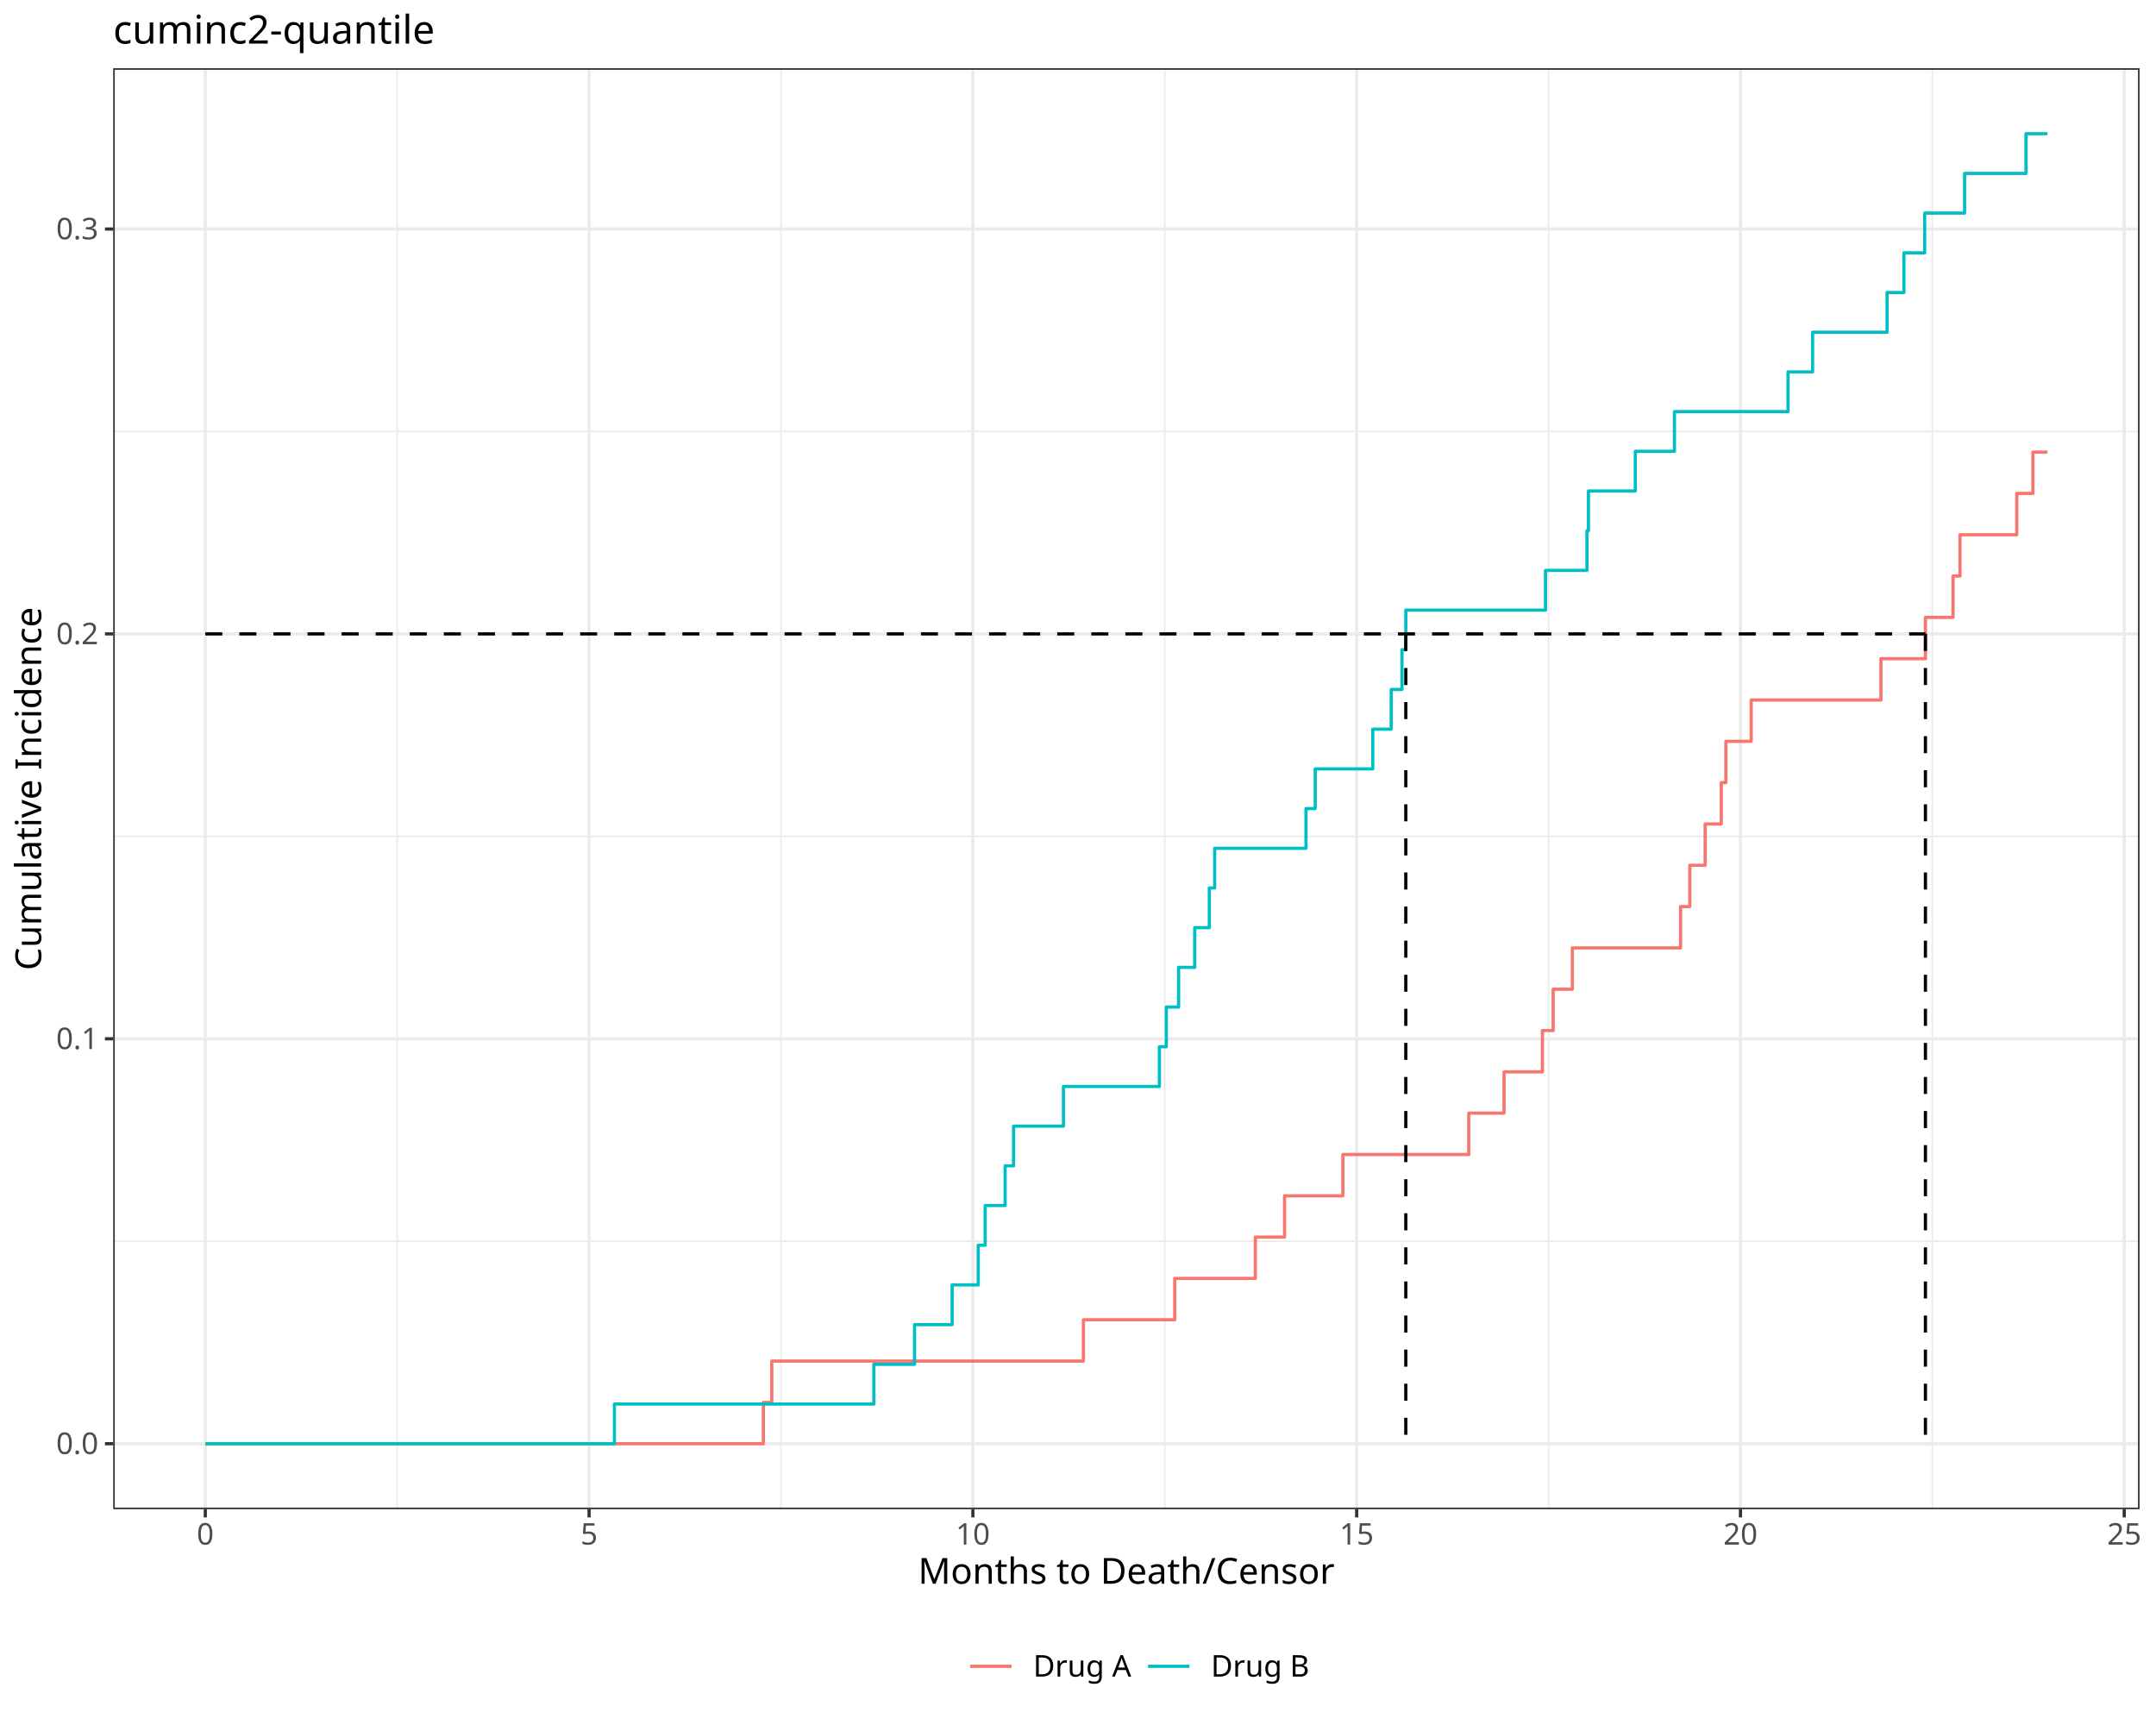
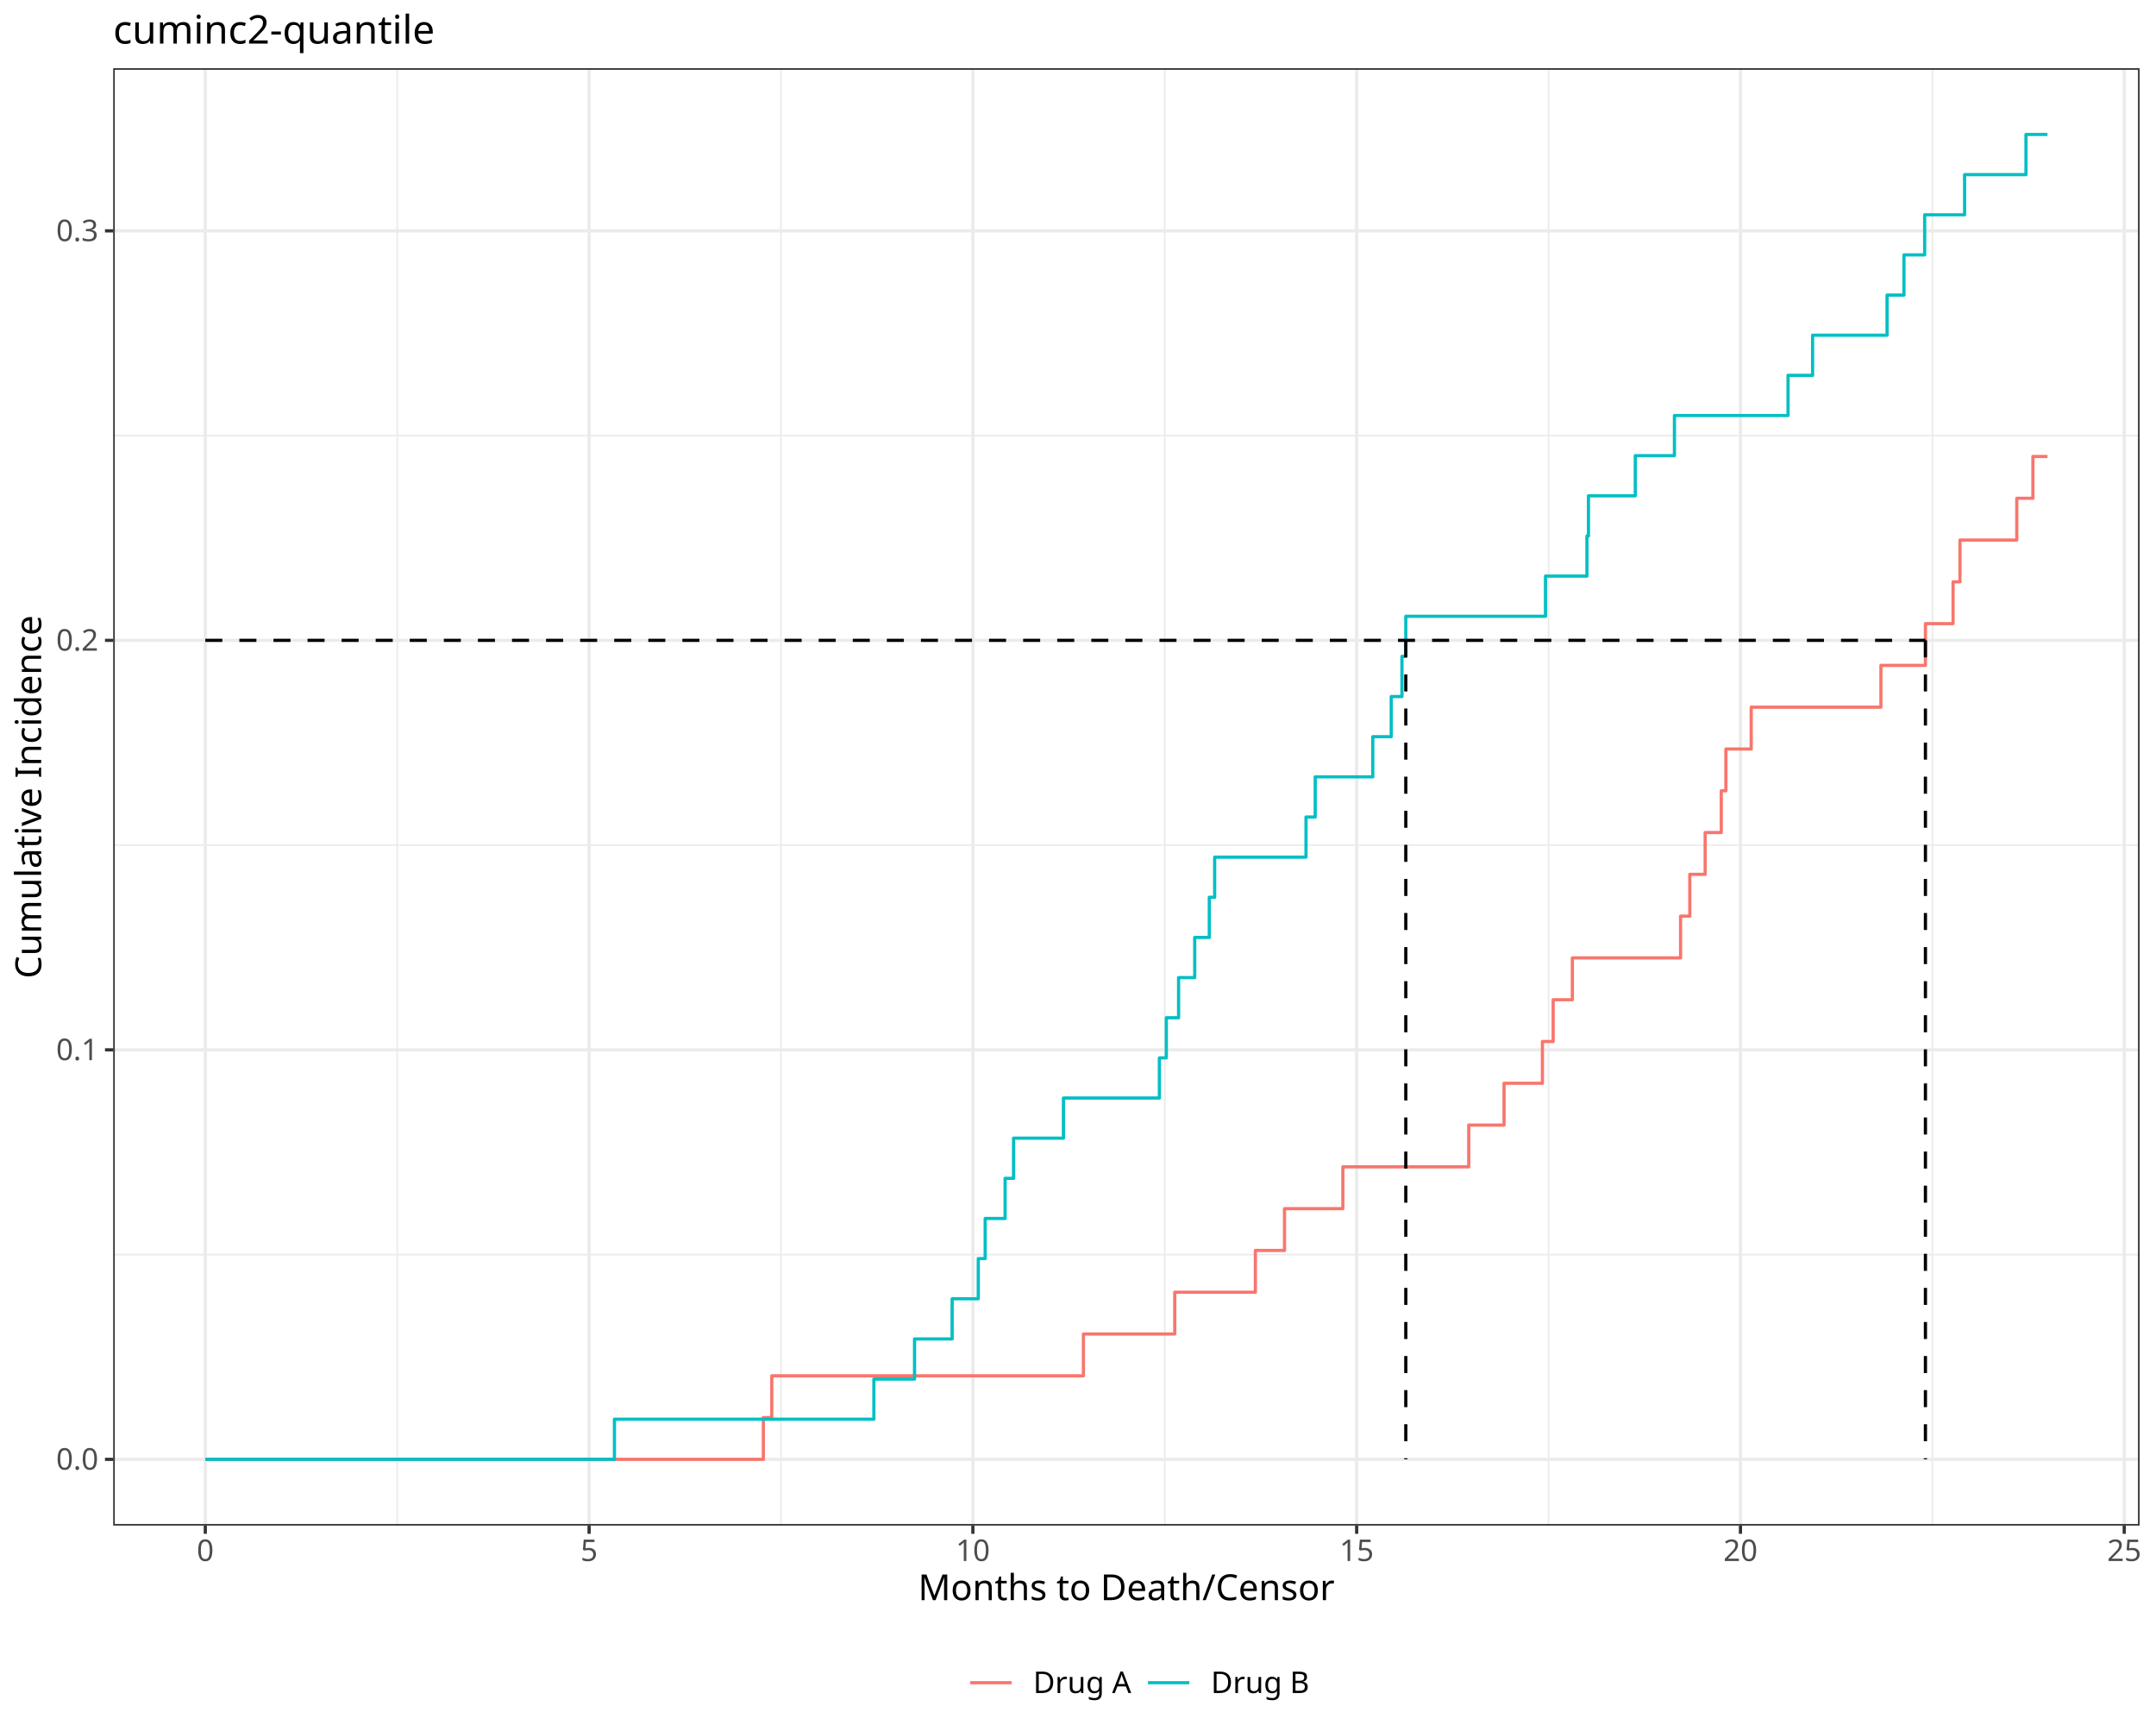
<svg xmlns="http://www.w3.org/2000/svg" class="svglite" data-engine-version="2.0" width="720.00pt" height="576.00pt" viewBox="0 0 720.00 576.00">
  <defs>
    <style type="text/css">
    .svglite line, .svglite polyline, .svglite polygon, .svglite path, .svglite rect, .svglite circle {
      fill: none;
      stroke: #000000;
      stroke-linecap: round;
      stroke-linejoin: round;
      stroke-miterlimit: 10.00;
    }
  </style>
  </defs>
  <rect width="100%" height="100%" style="stroke: none; fill: #FFFFFF;" />
  <defs>
    <clipPath id="cpMC4wMHw3MjAuMDB8MC4wMHw1NzYuMDA=">
      <rect x="0.00" y="0.00" width="720.00" height="576.00" />
    </clipPath>
  </defs>
  <g clip-path="url(#cpMC4wMHw3MjAuMDB8MC4wMHw1NzYuMDA=)">
    <rect x="0.00" y="0.00" width="720.00" height="576.00" style="stroke-width: 1.07; stroke: #FFFFFF; fill: #FFFFFF;" />
  </g>
  <defs>
-     <clipPath id="cpMzcuODB8NzE0LjUyfDIyLjc4fDUwMy45NA==">
-       <rect x="37.80" y="22.78" width="676.72" height="481.16" />
+     <clipPath id="cpMzcuODB8NzE0LjUyfDIyLjc4fDUwOS40Mg==">
+       <rect x="37.80" y="22.78" width="676.72" height="486.64" />
    </clipPath>
  </defs>
-   <g clip-path="url(#cpMzcuODB8NzE0LjUyfDIyLjc4fDUwMy45NA==)">
-     <rect x="37.80" y="22.78" width="676.72" height="481.16" style="stroke-width: 1.07; stroke: none; fill: #FFFFFF;" />
-     <polyline points="37.80,414.47 714.52,414.47 " style="stroke-width: 0.53; stroke: #EBEBEB; stroke-linecap: butt;" />
-     <polyline points="37.80,279.27 714.52,279.27 " style="stroke-width: 0.53; stroke: #EBEBEB; stroke-linecap: butt;" />
-     <polyline points="37.80,144.07 714.52,144.07 " style="stroke-width: 0.53; stroke: #EBEBEB; stroke-linecap: butt;" />
-     <polyline points="132.65,503.94 132.65,22.78 " style="stroke-width: 0.53; stroke: #EBEBEB; stroke-linecap: butt;" />
-     <polyline points="260.81,503.94 260.81,22.78 " style="stroke-width: 0.53; stroke: #EBEBEB; stroke-linecap: butt;" />
-     <polyline points="388.98,503.94 388.98,22.78 " style="stroke-width: 0.53; stroke: #EBEBEB; stroke-linecap: butt;" />
-     <polyline points="517.14,503.94 517.14,22.78 " style="stroke-width: 0.53; stroke: #EBEBEB; stroke-linecap: butt;" />
-     <polyline points="645.31,503.94 645.31,22.78 " style="stroke-width: 0.53; stroke: #EBEBEB; stroke-linecap: butt;" />
-     <polyline points="37.80,482.07 714.52,482.07 " style="stroke-width: 1.07; stroke: #EBEBEB; stroke-linecap: butt;" />
-     <polyline points="37.80,346.87 714.52,346.87 " style="stroke-width: 1.07; stroke: #EBEBEB; stroke-linecap: butt;" />
-     <polyline points="37.80,211.67 714.52,211.67 " style="stroke-width: 1.07; stroke: #EBEBEB; stroke-linecap: butt;" />
-     <polyline points="37.80,76.47 714.52,76.47 " style="stroke-width: 1.07; stroke: #EBEBEB; stroke-linecap: butt;" />
-     <polyline points="68.56,503.94 68.56,22.78 " style="stroke-width: 1.07; stroke: #EBEBEB; stroke-linecap: butt;" />
-     <polyline points="196.73,503.94 196.73,22.78 " style="stroke-width: 1.07; stroke: #EBEBEB; stroke-linecap: butt;" />
-     <polyline points="324.89,503.94 324.89,22.78 " style="stroke-width: 1.07; stroke: #EBEBEB; stroke-linecap: butt;" />
-     <polyline points="453.06,503.94 453.06,22.78 " style="stroke-width: 1.07; stroke: #EBEBEB; stroke-linecap: butt;" />
-     <polyline points="581.23,503.94 581.23,22.78 " style="stroke-width: 1.07; stroke: #EBEBEB; stroke-linecap: butt;" />
-     <polyline points="709.39,503.94 709.39,22.78 " style="stroke-width: 1.07; stroke: #EBEBEB; stroke-linecap: butt;" />
-     <polyline points="68.56,482.07 159.05,482.07 159.05,482.07 254.92,482.07 254.92,468.28 257.74,468.28 257.74,454.48 283.11,454.48 283.11,454.48 327.97,454.48 327.97,454.48 333.35,454.48 333.35,454.48 337.97,454.48 337.97,454.48 361.81,454.48 361.81,440.68 370.01,440.68 370.01,440.68 378.72,440.68 378.72,440.68 389.75,440.68 389.75,440.68 392.31,440.68 392.31,426.89 419.23,426.89 419.23,413.09 428.97,413.09 428.97,399.30 448.45,399.30 448.45,385.50 467.16,385.50 467.16,385.50 469.72,385.50 469.72,385.50 480.49,385.50 480.49,385.50 482.80,385.50 482.80,385.50 489.72,385.50 489.72,385.50 489.97,385.50 489.97,385.50 490.49,385.50 490.49,371.70 502.28,371.70 502.28,357.91 515.09,357.91 515.09,344.11 515.35,344.11 515.35,344.11 518.68,344.11 518.68,330.32 520.73,330.32 520.73,330.32 525.09,330.32 525.09,316.52 537.39,316.52 537.39,316.52 539.45,316.52 539.45,316.52 540.98,316.52 540.98,316.52 561.23,316.52 561.23,302.72 564.31,302.72 564.31,288.93 569.44,288.93 569.44,275.13 574.82,275.13 574.82,261.33 576.36,261.33 576.36,247.54 584.82,247.54 584.82,233.74 601.99,233.74 601.99,233.74 604.30,233.74 604.30,233.74 611.73,233.74 611.73,233.74 615.32,233.74 615.32,233.74 622.24,233.74 622.24,233.74 628.14,233.74 628.14,219.95 643.00,219.95 643.00,206.15 652.23,206.15 652.23,192.35 654.54,192.35 654.54,178.56 668.64,178.56 668.64,178.56 673.51,178.56 673.51,164.76 678.89,164.76 678.89,150.97 680.94,150.97 680.94,150.97 683.76,150.97 683.76,150.97 " style="stroke-width: 1.07; stroke: #F8766D; stroke-linecap: butt;" />
-     <polyline points="68.56,482.07 205.19,482.07 205.19,468.82 230.56,468.82 230.56,468.82 291.83,468.82 291.83,455.56 305.41,455.56 305.41,442.31 317.97,442.31 317.97,429.05 322.84,429.05 322.84,429.05 324.13,429.05 324.13,429.05 325.41,429.05 325.41,429.05 326.69,429.05 326.69,415.80 329.00,415.80 329.00,402.54 335.66,402.54 335.66,389.29 338.48,389.29 338.48,376.03 338.99,376.03 338.99,376.03 355.14,376.03 355.14,362.78 381.03,362.78 381.03,362.78 381.54,362.78 381.54,362.78 387.18,362.78 387.18,349.52 389.49,349.52 389.49,336.27 393.59,336.27 393.59,323.01 398.98,323.01 398.98,309.76 401.79,309.76 401.79,309.76 403.85,309.76 403.85,296.50 405.64,296.50 405.64,283.25 436.14,283.25 436.14,269.99 439.22,269.99 439.22,256.74 441.27,256.74 441.27,256.74 444.09,256.74 444.09,256.74 455.62,256.74 455.62,256.74 458.44,256.74 458.44,243.48 464.60,243.48 464.60,230.23 468.18,230.23 468.18,216.97 469.47,216.97 469.47,203.72 472.80,203.72 472.80,203.72 484.59,203.72 484.59,203.72 490.74,203.72 490.74,203.72 493.31,203.72 493.31,203.72 495.87,203.72 495.87,203.72 515.86,203.72 515.86,203.72 516.12,203.72 516.12,190.46 524.07,190.46 524.07,190.46 529.96,190.46 529.96,177.21 530.47,177.21 530.47,163.95 535.86,163.95 535.86,163.95 546.11,163.95 546.11,150.70 559.18,150.70 559.18,137.44 564.31,137.44 564.31,137.44 580.71,137.44 580.71,137.44 589.69,137.44 589.69,137.44 590.20,137.44 590.20,137.44 597.12,137.44 597.12,124.19 605.32,124.19 605.32,110.93 619.42,110.93 619.42,110.93 630.19,110.93 630.19,97.67 635.83,97.67 635.83,84.42 642.75,84.42 642.75,71.16 649.92,71.16 649.92,71.16 656.08,71.16 656.08,57.91 664.02,57.91 664.02,57.91 676.58,57.91 676.58,44.65 680.68,44.65 680.68,44.65 683.76,44.65 683.76,44.65 " style="stroke-width: 1.07; stroke: #00BFC4; stroke-linecap: butt;" />
-     <line x1="643.00" y1="211.67" x2="643.00" y2="482.07" style="stroke-width: 1.07; stroke-dasharray: 5.69,5.69; stroke-linecap: butt;" />
-     <line x1="469.47" y1="211.67" x2="469.47" y2="482.07" style="stroke-width: 1.07; stroke-dasharray: 5.69,5.69; stroke-linecap: butt;" />
-     <line x1="68.56" y1="211.67" x2="643.00" y2="211.67" style="stroke-width: 1.07; stroke-dasharray: 5.69,5.69; stroke-linecap: butt;" />
-     <rect x="37.80" y="22.78" width="676.72" height="481.16" style="stroke-width: 1.07; stroke: #333333;" />
+   <g clip-path="url(#cpMzcuODB8NzE0LjUyfDIyLjc4fDUwOS40Mg==)">
+     <rect x="37.80" y="22.78" width="676.72" height="486.64" style="stroke-width: 1.07; stroke: none; fill: #FFFFFF;" />
+     <polyline points="37.80,418.93 714.52,418.93 " style="stroke-width: 0.53; stroke: #EBEBEB; stroke-linecap: butt;" />
+     <polyline points="37.80,282.19 714.52,282.19 " style="stroke-width: 0.53; stroke: #EBEBEB; stroke-linecap: butt;" />
+     <polyline points="37.80,145.45 714.52,145.45 " style="stroke-width: 0.53; stroke: #EBEBEB; stroke-linecap: butt;" />
+     <polyline points="132.65,509.42 132.65,22.78 " style="stroke-width: 0.53; stroke: #EBEBEB; stroke-linecap: butt;" />
+     <polyline points="260.81,509.42 260.81,22.78 " style="stroke-width: 0.53; stroke: #EBEBEB; stroke-linecap: butt;" />
+     <polyline points="388.98,509.42 388.98,22.78 " style="stroke-width: 0.53; stroke: #EBEBEB; stroke-linecap: butt;" />
+     <polyline points="517.14,509.42 517.14,22.78 " style="stroke-width: 0.53; stroke: #EBEBEB; stroke-linecap: butt;" />
+     <polyline points="645.31,509.42 645.31,22.78 " style="stroke-width: 0.53; stroke: #EBEBEB; stroke-linecap: butt;" />
+     <polyline points="37.80,487.30 714.52,487.30 " style="stroke-width: 1.07; stroke: #EBEBEB; stroke-linecap: butt;" />
+     <polyline points="37.80,350.56 714.52,350.56 " style="stroke-width: 1.07; stroke: #EBEBEB; stroke-linecap: butt;" />
+     <polyline points="37.80,213.82 714.52,213.82 " style="stroke-width: 1.07; stroke: #EBEBEB; stroke-linecap: butt;" />
+     <polyline points="37.80,77.08 714.52,77.08 " style="stroke-width: 1.07; stroke: #EBEBEB; stroke-linecap: butt;" />
+     <polyline points="68.56,509.42 68.56,22.78 " style="stroke-width: 1.07; stroke: #EBEBEB; stroke-linecap: butt;" />
+     <polyline points="196.73,509.42 196.73,22.78 " style="stroke-width: 1.07; stroke: #EBEBEB; stroke-linecap: butt;" />
+     <polyline points="324.89,509.42 324.89,22.78 " style="stroke-width: 1.07; stroke: #EBEBEB; stroke-linecap: butt;" />
+     <polyline points="453.06,509.42 453.06,22.78 " style="stroke-width: 1.07; stroke: #EBEBEB; stroke-linecap: butt;" />
+     <polyline points="581.23,509.42 581.23,22.78 " style="stroke-width: 1.07; stroke: #EBEBEB; stroke-linecap: butt;" />
+     <polyline points="709.39,509.42 709.39,22.78 " style="stroke-width: 1.07; stroke: #EBEBEB; stroke-linecap: butt;" />
+     <polyline points="68.56,487.30 159.05,487.30 159.05,487.30 254.92,487.30 254.92,473.35 257.74,473.35 257.74,459.40 283.11,459.40 283.11,459.40 327.97,459.40 327.97,459.40 333.35,459.40 333.35,459.40 337.97,459.40 337.97,459.40 361.81,459.40 361.81,445.44 370.01,445.44 370.01,445.44 378.72,445.44 378.72,445.44 389.75,445.44 389.75,445.44 392.31,445.44 392.31,431.49 419.23,431.49 419.23,417.54 428.97,417.54 428.97,403.58 448.45,403.58 448.45,389.63 467.16,389.63 467.16,389.63 469.72,389.63 469.72,389.63 480.49,389.63 480.49,389.63 482.80,389.63 482.80,389.63 489.72,389.63 489.72,389.63 489.97,389.63 489.97,389.63 490.49,389.63 490.49,375.68 502.28,375.68 502.28,361.72 515.09,361.72 515.09,347.77 515.35,347.77 515.35,347.77 518.68,347.77 518.68,333.82 520.73,333.82 520.73,333.82 525.09,333.82 525.09,319.86 537.39,319.86 537.39,319.86 539.45,319.86 539.45,319.86 540.98,319.86 540.98,319.86 561.23,319.86 561.23,305.91 564.31,305.91 564.31,291.96 569.44,291.96 569.44,278.00 574.82,278.00 574.82,264.05 576.36,264.05 576.36,250.10 584.82,250.10 584.82,236.14 601.99,236.14 601.99,236.14 604.30,236.14 604.30,236.14 611.73,236.14 611.73,236.14 615.32,236.14 615.32,236.14 622.24,236.14 622.24,236.14 628.14,236.14 628.14,222.19 643.00,222.19 643.00,208.24 652.23,208.24 652.23,194.29 654.54,194.29 654.54,180.33 668.64,180.33 668.64,180.33 673.51,180.33 673.51,166.38 678.89,166.38 678.89,152.43 680.94,152.43 680.94,152.43 683.76,152.43 683.76,152.43 " style="stroke-width: 1.07; stroke: #F8766D; stroke-linecap: butt;" />
+     <polyline points="68.56,487.30 205.19,487.30 205.19,473.90 230.56,473.90 230.56,473.90 291.83,473.90 291.83,460.49 305.41,460.49 305.41,447.09 317.97,447.09 317.97,433.68 322.84,433.68 322.84,433.68 324.13,433.68 324.13,433.68 325.41,433.68 325.41,433.68 326.69,433.68 326.69,420.27 329.00,420.27 329.00,406.87 335.66,406.87 335.66,393.46 338.48,393.46 338.48,380.05 338.99,380.05 338.99,380.05 355.14,380.05 355.14,366.65 381.03,366.65 381.03,366.65 381.54,366.65 381.54,366.65 387.18,366.65 387.18,353.24 389.49,353.24 389.49,339.84 393.59,339.84 393.59,326.43 398.98,326.43 398.98,313.02 401.79,313.02 401.79,313.02 403.85,313.02 403.85,299.62 405.64,299.62 405.64,286.21 436.14,286.21 436.14,272.81 439.22,272.81 439.22,259.40 441.27,259.40 441.27,259.40 444.09,259.40 444.09,259.40 455.62,259.40 455.62,259.40 458.44,259.40 458.44,245.99 464.60,245.99 464.60,232.59 468.18,232.59 468.18,219.18 469.47,219.18 469.47,205.78 472.80,205.78 472.80,205.78 484.59,205.78 484.59,205.78 490.74,205.78 490.74,205.78 493.31,205.78 493.31,205.78 495.87,205.78 495.87,205.78 515.86,205.78 515.86,205.78 516.12,205.78 516.12,192.37 524.07,192.37 524.07,192.37 529.96,192.37 529.96,178.96 530.47,178.96 530.47,165.56 535.86,165.56 535.86,165.56 546.11,165.56 546.11,152.15 559.18,152.15 559.18,138.75 564.31,138.75 564.31,138.75 580.71,138.75 580.71,138.75 589.69,138.75 589.69,138.75 590.20,138.75 590.20,138.75 597.12,138.75 597.12,125.34 605.32,125.34 605.32,111.93 619.42,111.93 619.42,111.93 630.19,111.93 630.19,98.53 635.83,98.53 635.83,85.12 642.75,85.12 642.75,71.72 649.92,71.72 649.92,71.72 656.08,71.72 656.08,58.31 664.02,58.31 664.02,58.31 676.58,58.31 676.58,44.90 680.68,44.90 680.68,44.90 683.76,44.90 683.76,44.90 " style="stroke-width: 1.07; stroke: #00BFC4; stroke-linecap: butt;" />
+     <line x1="643.00" y1="213.82" x2="643.00" y2="487.30" style="stroke-width: 1.07; stroke-dasharray: 5.69,5.69; stroke-linecap: butt;" />
+     <line x1="469.47" y1="213.82" x2="469.47" y2="487.30" style="stroke-width: 1.07; stroke-dasharray: 5.69,5.69; stroke-linecap: butt;" />
+     <line x1="68.56" y1="213.82" x2="643.00" y2="213.82" style="stroke-width: 1.07; stroke-dasharray: 5.69,5.69; stroke-linecap: butt;" />
+     <rect x="37.80" y="22.78" width="676.72" height="486.64" style="stroke-width: 1.07; stroke: #333333;" />
  </g>
  <g clip-path="url(#cpMC4wMHw3MjAuMDB8MC4wMHw1NzYuMDA=)">
-     <text x="32.87" y="485.51" text-anchor="end" style="font-size: 10.00px; fill: #4D4D4D; font-family: sans;" textLength="13.90px" lengthAdjust="spacingAndGlyphs">0.0</text>
-     <text x="32.87" y="350.31" text-anchor="end" style="font-size: 10.00px; fill: #4D4D4D; font-family: sans;" textLength="13.90px" lengthAdjust="spacingAndGlyphs">0.1</text>
-     <text x="32.87" y="215.11" text-anchor="end" style="font-size: 10.00px; fill: #4D4D4D; font-family: sans;" textLength="13.90px" lengthAdjust="spacingAndGlyphs">0.2</text>
-     <text x="32.87" y="79.91" text-anchor="end" style="font-size: 10.00px; fill: #4D4D4D; font-family: sans;" textLength="13.90px" lengthAdjust="spacingAndGlyphs">0.3</text>
-     <polyline points="35.06,482.07 37.80,482.07 " style="stroke-width: 1.07; stroke: #333333; stroke-linecap: butt;" />
-     <polyline points="35.06,346.87 37.80,346.87 " style="stroke-width: 1.07; stroke: #333333; stroke-linecap: butt;" />
-     <polyline points="35.06,211.67 37.80,211.67 " style="stroke-width: 1.07; stroke: #333333; stroke-linecap: butt;" />
-     <polyline points="35.06,76.47 37.80,76.47 " style="stroke-width: 1.07; stroke: #333333; stroke-linecap: butt;" />
-     <polyline points="68.56,506.68 68.56,503.94 " style="stroke-width: 1.07; stroke: #333333; stroke-linecap: butt;" />
-     <polyline points="196.73,506.68 196.73,503.94 " style="stroke-width: 1.07; stroke: #333333; stroke-linecap: butt;" />
-     <polyline points="324.89,506.68 324.89,503.94 " style="stroke-width: 1.07; stroke: #333333; stroke-linecap: butt;" />
-     <polyline points="453.06,506.68 453.06,503.94 " style="stroke-width: 1.07; stroke: #333333; stroke-linecap: butt;" />
-     <polyline points="581.23,506.68 581.23,503.94 " style="stroke-width: 1.07; stroke: #333333; stroke-linecap: butt;" />
-     <polyline points="709.39,506.68 709.39,503.94 " style="stroke-width: 1.07; stroke: #333333; stroke-linecap: butt;" />
-     <text x="68.56" y="515.76" text-anchor="middle" style="font-size: 10.00px; fill: #4D4D4D; font-family: sans;" textLength="5.56px" lengthAdjust="spacingAndGlyphs">0</text>
-     <text x="196.73" y="515.76" text-anchor="middle" style="font-size: 10.00px; fill: #4D4D4D; font-family: sans;" textLength="5.56px" lengthAdjust="spacingAndGlyphs">5</text>
-     <text x="324.89" y="515.76" text-anchor="middle" style="font-size: 10.00px; fill: #4D4D4D; font-family: sans;" textLength="11.12px" lengthAdjust="spacingAndGlyphs">10</text>
-     <text x="453.06" y="515.76" text-anchor="middle" style="font-size: 10.00px; fill: #4D4D4D; font-family: sans;" textLength="11.12px" lengthAdjust="spacingAndGlyphs">15</text>
-     <text x="581.23" y="515.76" text-anchor="middle" style="font-size: 10.00px; fill: #4D4D4D; font-family: sans;" textLength="11.12px" lengthAdjust="spacingAndGlyphs">20</text>
-     <text x="709.39" y="515.76" text-anchor="middle" style="font-size: 10.00px; fill: #4D4D4D; font-family: sans;" textLength="11.12px" lengthAdjust="spacingAndGlyphs">25</text>
-     <text x="376.16" y="528.83" text-anchor="middle" style="font-size: 12.00px; font-family: sans;" textLength="130.09px" lengthAdjust="spacingAndGlyphs">Months to Death/Censor</text>
-     <text transform="translate(13.74,263.36) rotate(-90)" text-anchor="middle" style="font-size: 12.00px; font-family: sans;" textLength="114.75px" lengthAdjust="spacingAndGlyphs">Cumulative Incidence</text>
-     <rect x="311.32" y="542.28" width="129.69" height="28.24" style="stroke-width: 1.07; stroke: none; fill: #FFFFFF;" />
-     <rect x="322.27" y="547.76" width="17.28" height="17.28" style="stroke-width: 1.07; stroke: none; fill: #FFFFFF;" />
-     <line x1="324.00" y1="556.40" x2="337.83" y2="556.40" style="stroke-width: 1.07; stroke: #F8766D; stroke-linecap: butt;" />
-     <rect x="381.64" y="547.76" width="17.28" height="17.28" style="stroke-width: 1.07; stroke: none; fill: #FFFFFF;" />
-     <line x1="383.37" y1="556.40" x2="397.19" y2="556.40" style="stroke-width: 1.07; stroke: #00BFC4; stroke-linecap: butt;" />
-     <text x="345.03" y="559.84" style="font-size: 10.00px; font-family: sans;" textLength="31.13px" lengthAdjust="spacingAndGlyphs">Drug A</text>
-     <text x="404.40" y="559.84" style="font-size: 10.00px; font-family: sans;" textLength="31.13px" lengthAdjust="spacingAndGlyphs">Drug B</text>
+     <text x="32.87" y="490.74" text-anchor="end" style="font-size: 10.00px; fill: #4D4D4D; font-family: sans;" textLength="13.90px" lengthAdjust="spacingAndGlyphs">0.0</text>
+     <text x="32.87" y="354.00" text-anchor="end" style="font-size: 10.00px; fill: #4D4D4D; font-family: sans;" textLength="13.90px" lengthAdjust="spacingAndGlyphs">0.1</text>
+     <text x="32.87" y="217.26" text-anchor="end" style="font-size: 10.00px; fill: #4D4D4D; font-family: sans;" textLength="13.90px" lengthAdjust="spacingAndGlyphs">0.2</text>
+     <text x="32.87" y="80.52" text-anchor="end" style="font-size: 10.00px; fill: #4D4D4D; font-family: sans;" textLength="13.90px" lengthAdjust="spacingAndGlyphs">0.3</text>
+     <polyline points="35.06,487.30 37.80,487.30 " style="stroke-width: 1.07; stroke: #333333; stroke-linecap: butt;" />
+     <polyline points="35.06,350.56 37.80,350.56 " style="stroke-width: 1.07; stroke: #333333; stroke-linecap: butt;" />
+     <polyline points="35.06,213.82 37.80,213.82 " style="stroke-width: 1.07; stroke: #333333; stroke-linecap: butt;" />
+     <polyline points="35.06,77.08 37.80,77.08 " style="stroke-width: 1.07; stroke: #333333; stroke-linecap: butt;" />
+     <polyline points="68.56,512.16 68.56,509.42 " style="stroke-width: 1.07; stroke: #333333; stroke-linecap: butt;" />
+     <polyline points="196.73,512.16 196.73,509.42 " style="stroke-width: 1.07; stroke: #333333; stroke-linecap: butt;" />
+     <polyline points="324.89,512.16 324.89,509.42 " style="stroke-width: 1.07; stroke: #333333; stroke-linecap: butt;" />
+     <polyline points="453.06,512.16 453.06,509.42 " style="stroke-width: 1.07; stroke: #333333; stroke-linecap: butt;" />
+     <polyline points="581.23,512.16 581.23,509.42 " style="stroke-width: 1.07; stroke: #333333; stroke-linecap: butt;" />
+     <polyline points="709.39,512.16 709.39,509.42 " style="stroke-width: 1.07; stroke: #333333; stroke-linecap: butt;" />
+     <text x="68.56" y="521.24" text-anchor="middle" style="font-size: 10.00px; fill: #4D4D4D; font-family: sans;" textLength="5.56px" lengthAdjust="spacingAndGlyphs">0</text>
+     <text x="196.73" y="521.24" text-anchor="middle" style="font-size: 10.00px; fill: #4D4D4D; font-family: sans;" textLength="5.56px" lengthAdjust="spacingAndGlyphs">5</text>
+     <text x="324.89" y="521.24" text-anchor="middle" style="font-size: 10.00px; fill: #4D4D4D; font-family: sans;" textLength="11.12px" lengthAdjust="spacingAndGlyphs">10</text>
+     <text x="453.06" y="521.24" text-anchor="middle" style="font-size: 10.00px; fill: #4D4D4D; font-family: sans;" textLength="11.12px" lengthAdjust="spacingAndGlyphs">15</text>
+     <text x="581.23" y="521.24" text-anchor="middle" style="font-size: 10.00px; fill: #4D4D4D; font-family: sans;" textLength="11.12px" lengthAdjust="spacingAndGlyphs">20</text>
+     <text x="709.39" y="521.24" text-anchor="middle" style="font-size: 10.00px; fill: #4D4D4D; font-family: sans;" textLength="11.12px" lengthAdjust="spacingAndGlyphs">25</text>
+     <text x="376.16" y="534.31" text-anchor="middle" style="font-size: 12.00px; font-family: sans;" textLength="130.09px" lengthAdjust="spacingAndGlyphs">Months to Death/Censor</text>
+     <text transform="translate(13.74,266.10) rotate(-90)" text-anchor="middle" style="font-size: 12.00px; font-family: sans;" textLength="114.75px" lengthAdjust="spacingAndGlyphs">Cumulative Incidence</text>
+     <rect x="311.32" y="547.76" width="129.69" height="28.24" style="stroke-width: 1.07; stroke: none; fill: #FFFFFF;" />
+     <rect x="322.27" y="553.24" width="17.28" height="17.28" style="stroke-width: 1.07; stroke: none; fill: #FFFFFF;" />
+     <line x1="324.00" y1="561.88" x2="337.83" y2="561.88" style="stroke-width: 1.07; stroke: #F8766D; stroke-linecap: butt;" />
+     <rect x="381.64" y="553.24" width="17.28" height="17.28" style="stroke-width: 1.07; stroke: none; fill: #FFFFFF;" />
+     <line x1="383.37" y1="561.88" x2="397.19" y2="561.88" style="stroke-width: 1.07; stroke: #00BFC4; stroke-linecap: butt;" />
+     <text x="345.03" y="565.32" style="font-size: 10.00px; font-family: sans;" textLength="31.13px" lengthAdjust="spacingAndGlyphs">Drug A</text>
+     <text x="404.40" y="565.32" style="font-size: 10.00px; font-family: sans;" textLength="31.13px" lengthAdjust="spacingAndGlyphs">Drug B</text>
    <text x="37.80" y="14.56" style="font-size: 13.20px; font-family: sans;" textLength="99.80px" lengthAdjust="spacingAndGlyphs">cuminc2-quantile</text>
  </g>
</svg>
